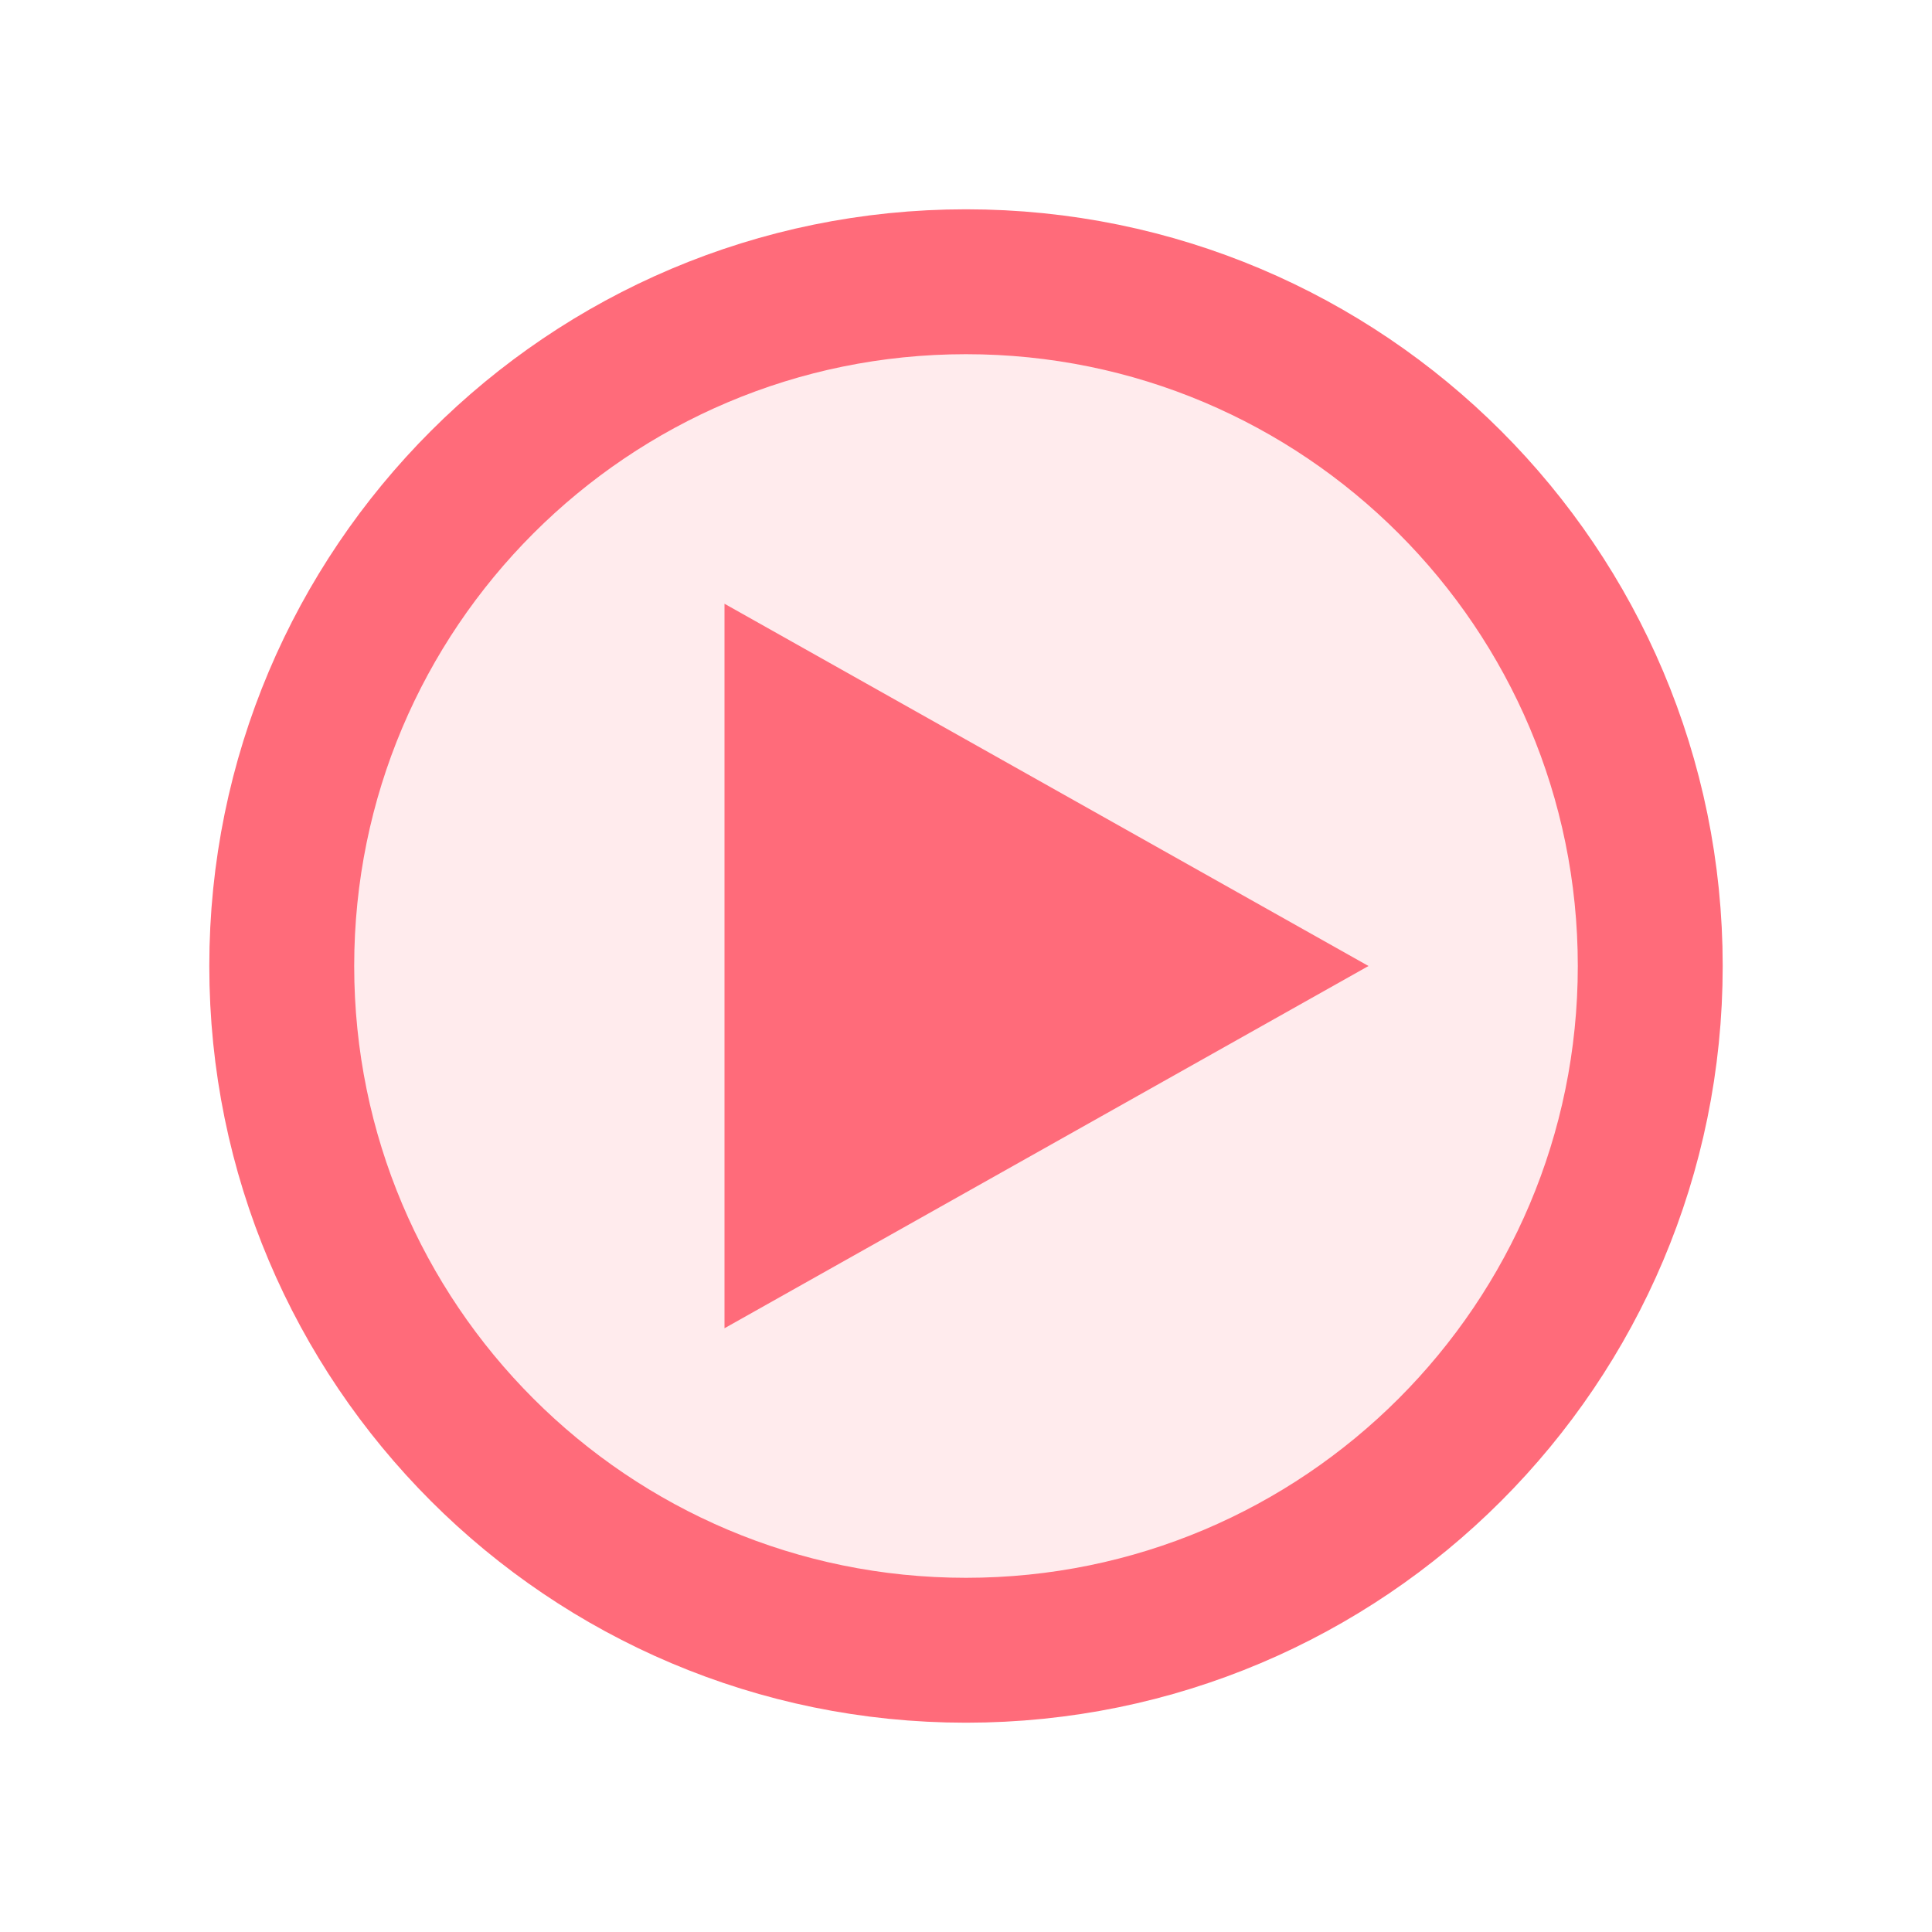
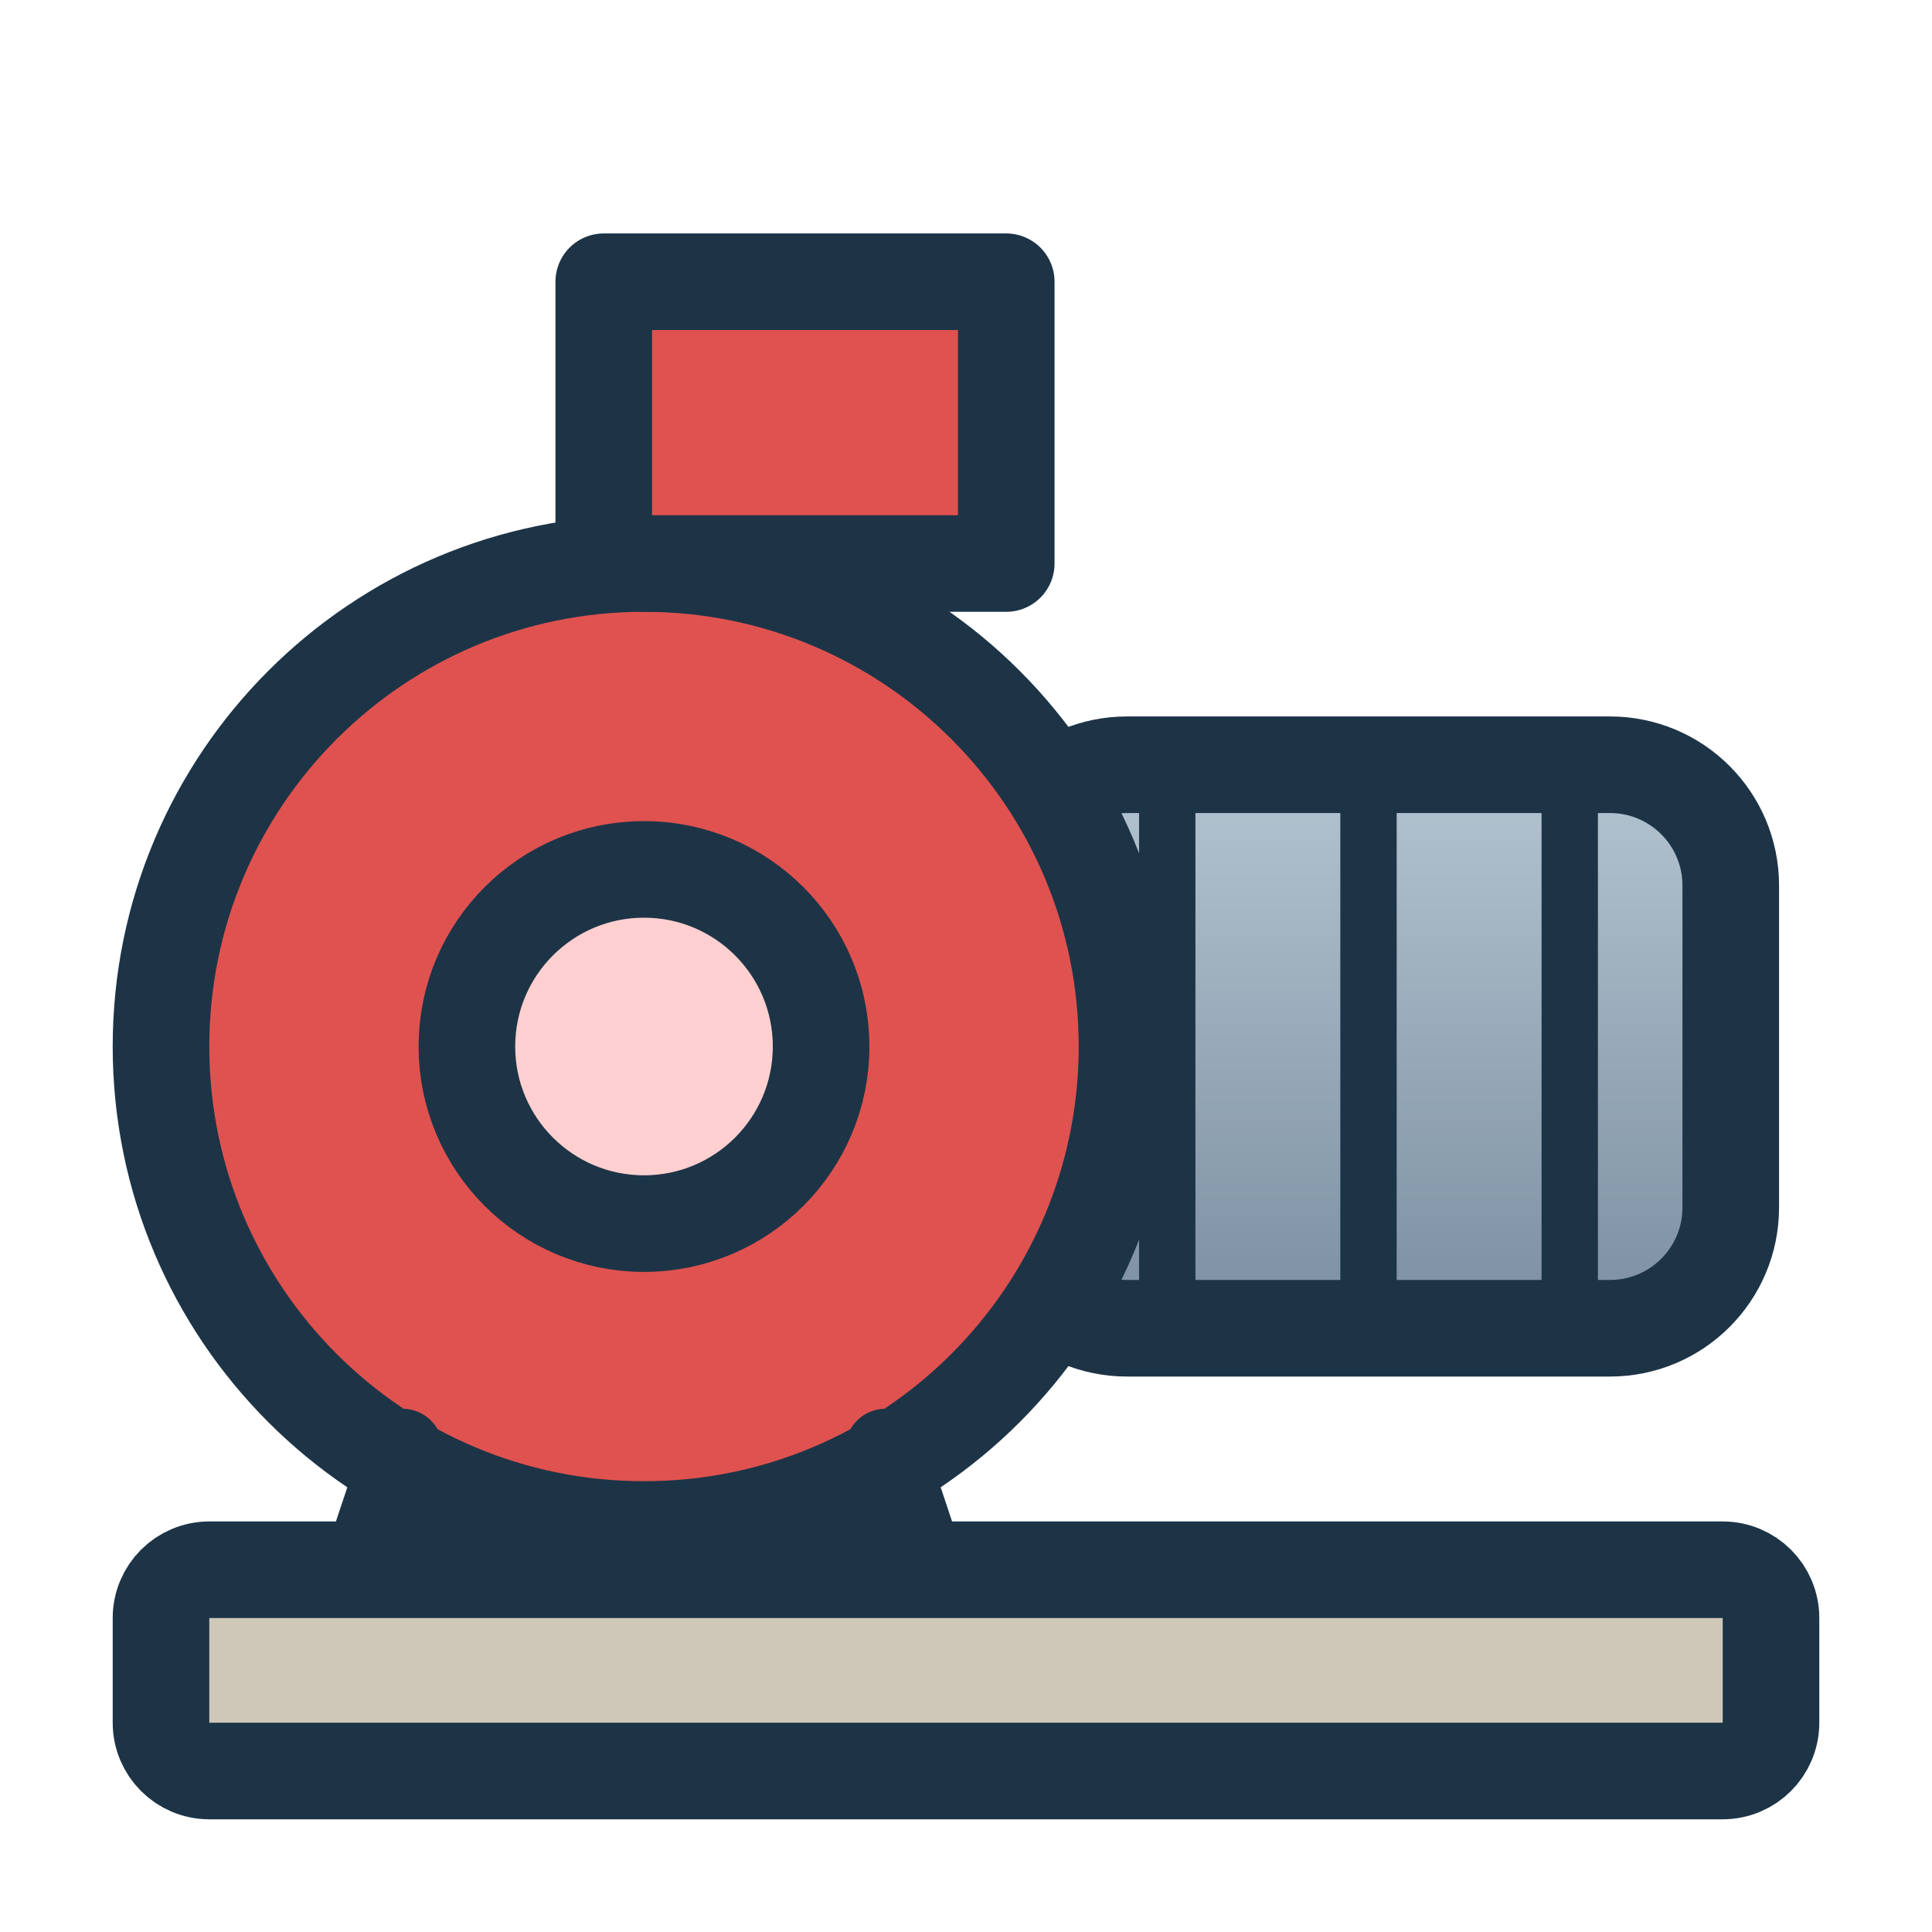
<svg xmlns="http://www.w3.org/2000/svg" viewBox="0 0 24 24">
-   <circle cx="12" cy="12" r="8.5" fill="#ff6b7a22" stroke="#ff6b7a" stroke-width="1.8" />
-   <path d="M9 7.5 L17 12 L9 16.5 Z" fill="#ff6b7a" />
+   <defs>
+     <linearGradient id="mt" x1="0" y1="0" x2="0" y2="1">
+       <stop offset="0" stop-color="#b4c4d1" />
+       <stop offset="1" stop-color="#7b8fa1" />
+     </linearGradient>
+   </defs>
+   <rect x="2" y="19.5" width="20" height="2.5" rx="0.6" fill="#cfc8b9" stroke="#1d3447" stroke-width="1.2" />
+   <rect x="12.5" y="9.5" width="9" height="7" rx="1.5" fill="url(#mt)" stroke="#1d3447" stroke-width="1.2" />
+   <path d="M14.5 9.5 V16.5 M17 9.5 V16.5 M19.5 9.5 V16.5" fill="none" stroke="#1d3447" stroke-width="0.7" stroke-linejoin="round" stroke-linecap="round" />
+   <circle cx="8" cy="13" r="6" fill="#e0524f" stroke="#1d3447" stroke-width="1.2" />
+   <circle cx="8" cy="13" r="2.2" fill="#ffd0cf" stroke="#1d3447" stroke-width="1.2" />
+   <path d="M8 7 H12.5 V3.5 H7.5 V7" fill="#e0524f" stroke="#1d3447" stroke-width="1.2" stroke-linejoin="round" stroke-linecap="round" />
+   <path d="M8 19 V19.5 M5 18 L4.5 19.5 M11 18 L11.5 19.5" fill="none" stroke="#1d3447" stroke-width="1" stroke-linejoin="round" stroke-linecap="round" />
</svg>
